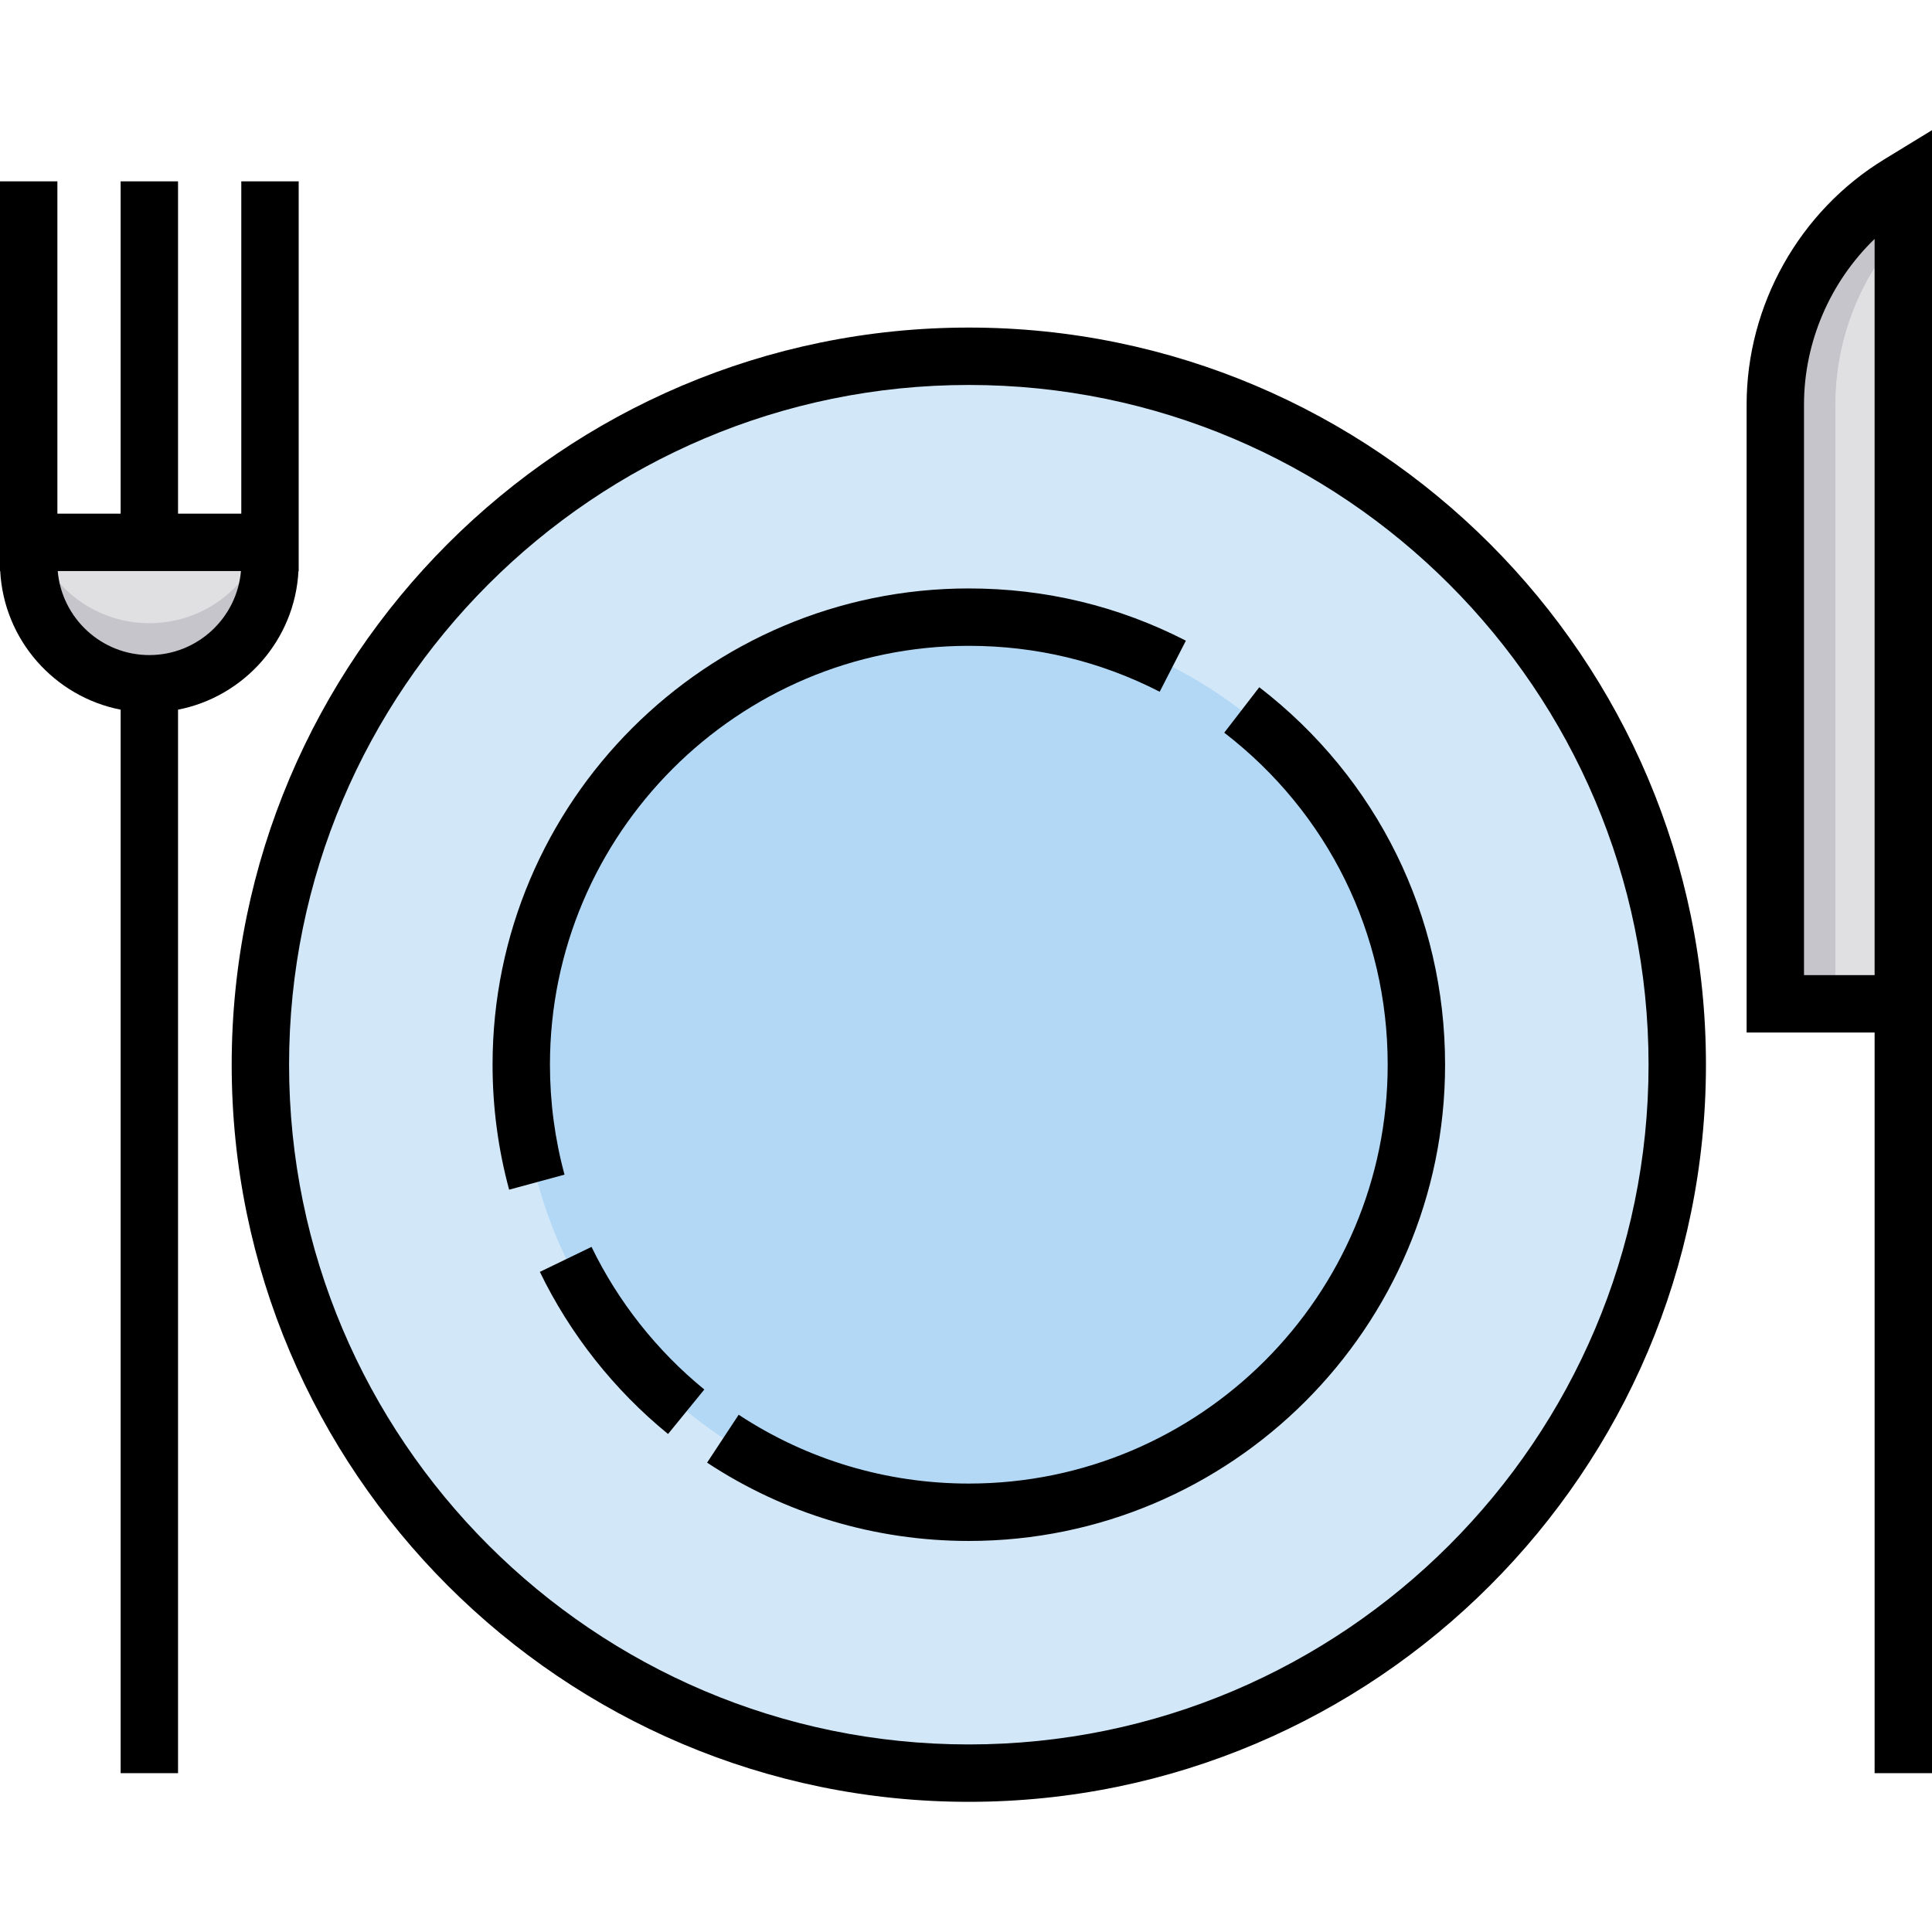
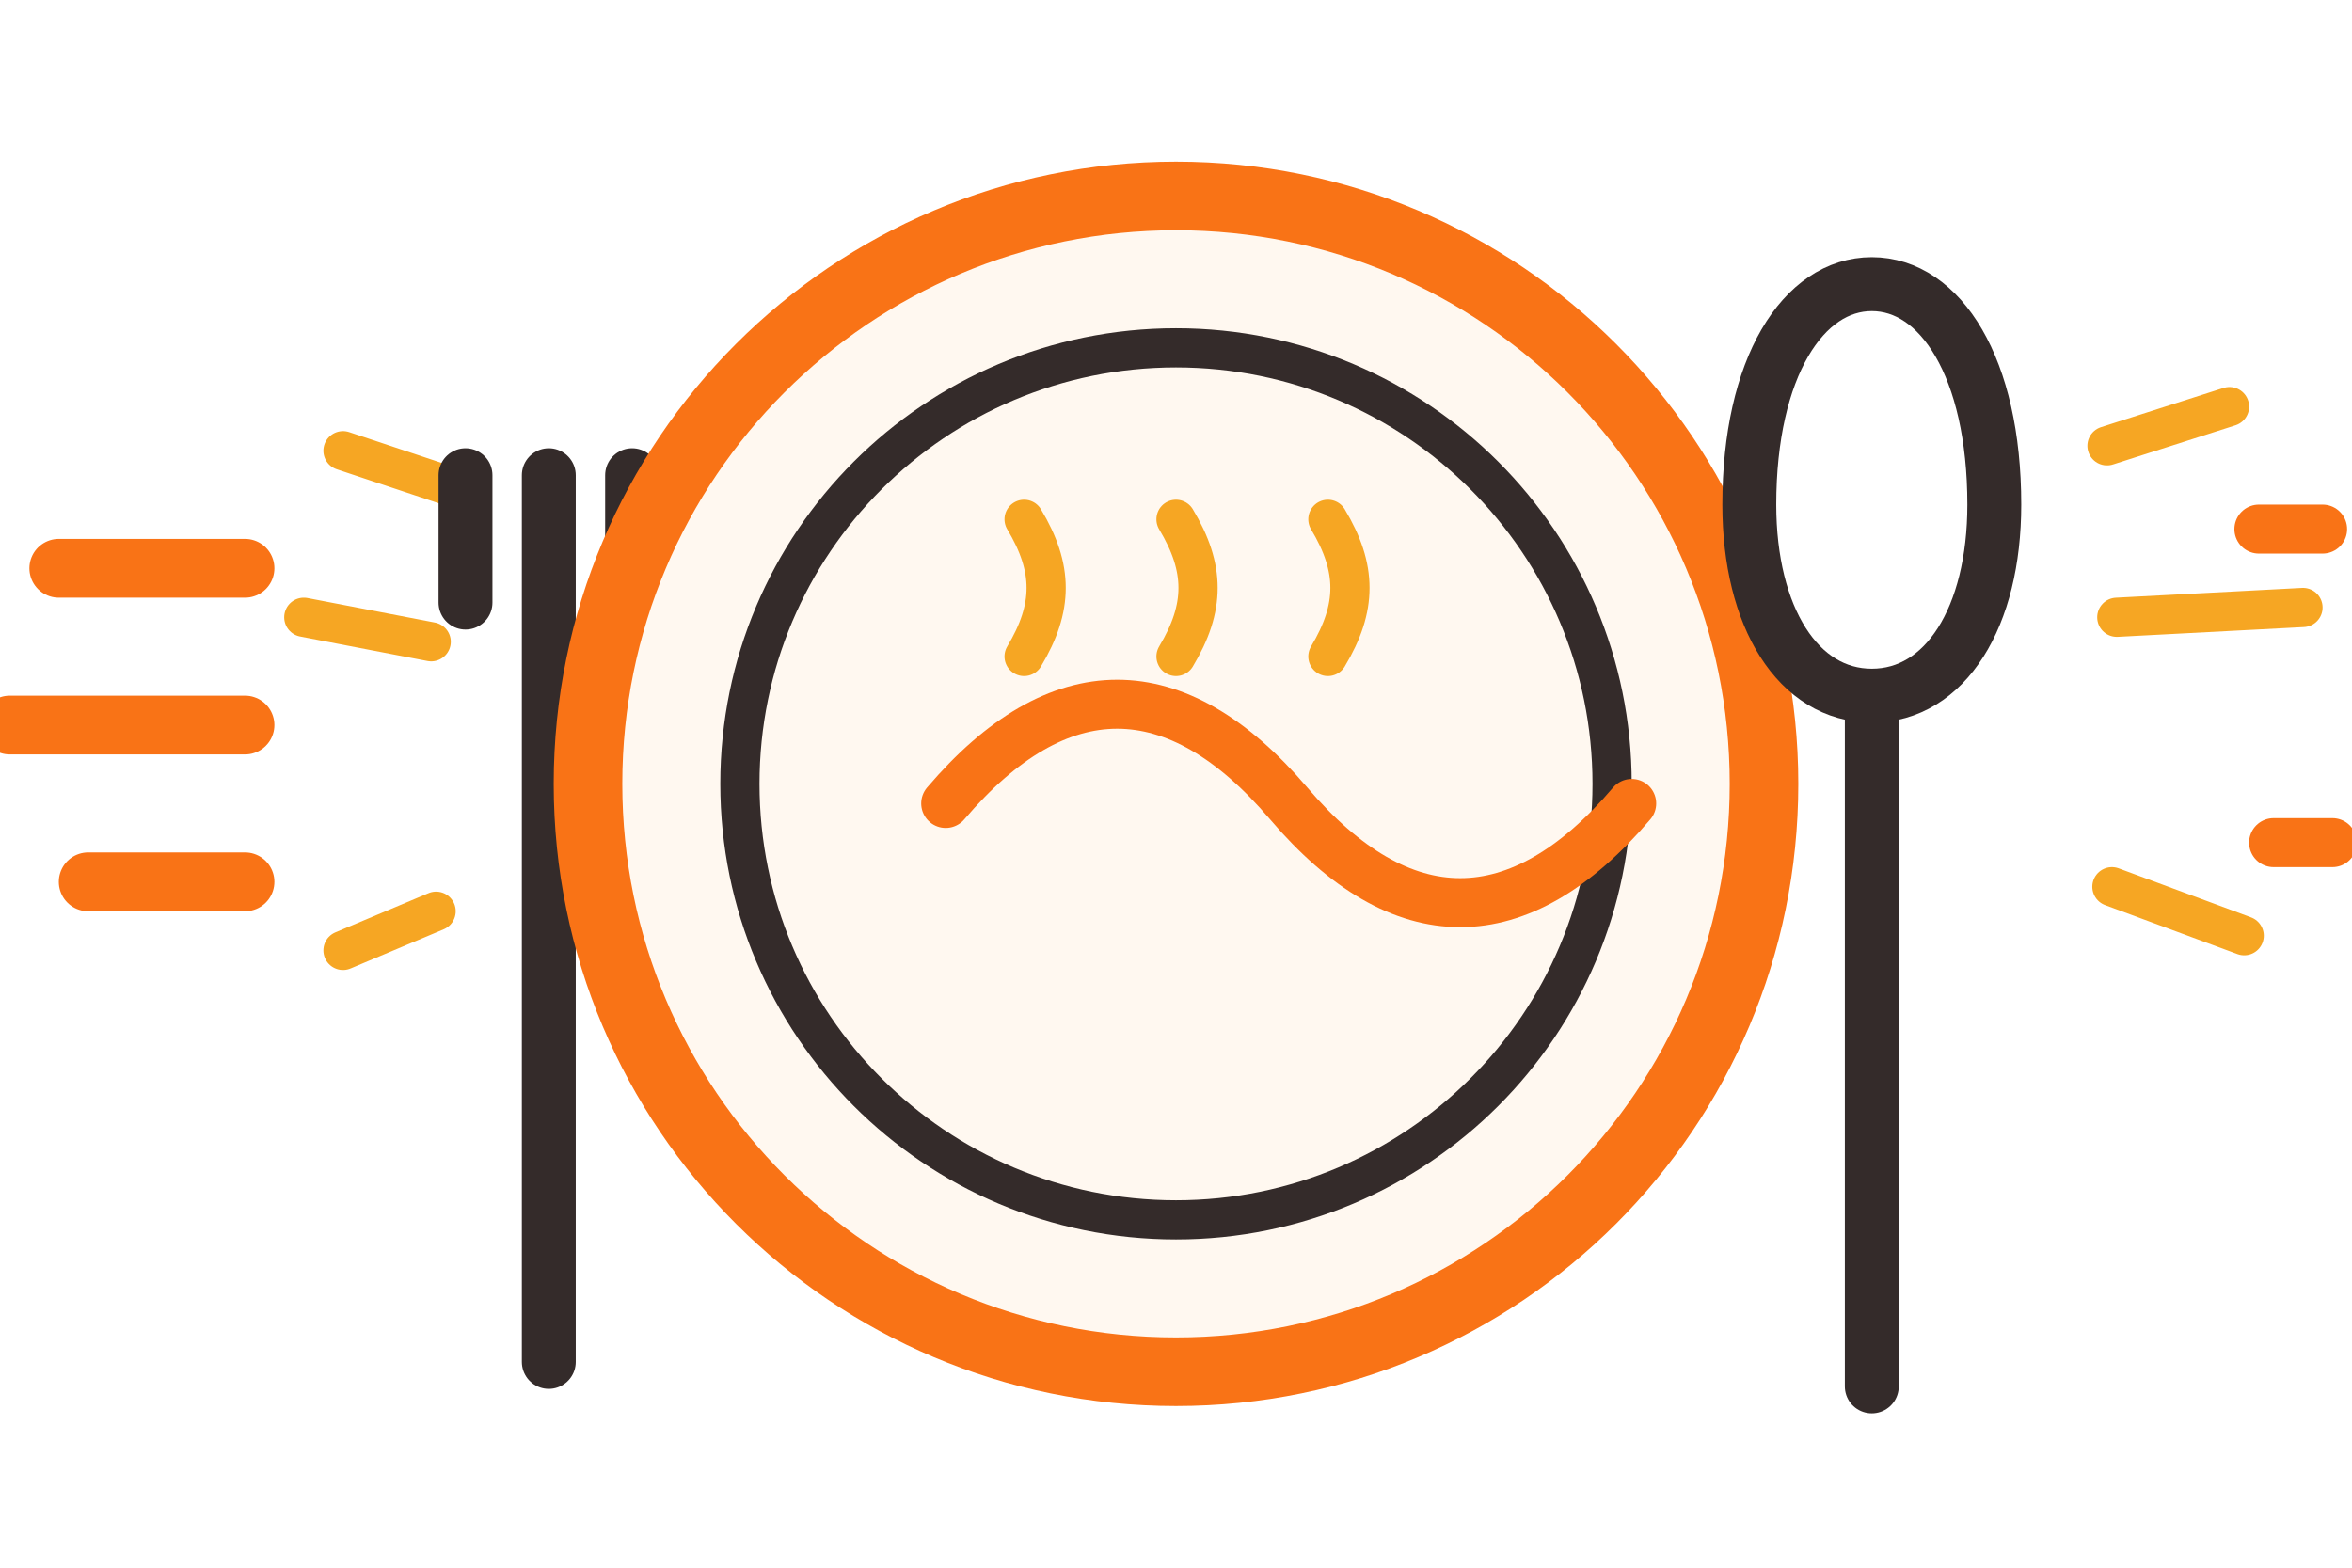
- <svg xmlns="http://www.w3.org/2000/svg" height="800px" width="800px" version="1.1" id="Layer_1" viewBox="0 0 512 512" xml:space="preserve">
-   <path style="fill:#E0E0E2;" d="M503.291,48.732c-20.381,12.446-32.814,34.605-32.814,58.486v158.807h15.956h17.962V60.974V48.058  L503.291,48.732z" />
-   <path style="fill:#C6C5CB;" d="M504.396,60.974V48.058l-1.104,0.674c-20.381,12.446-32.814,34.605-32.814,58.486v158.807h15.956  V107.218C486.432,89.873,492.996,73.441,504.396,60.974z" />
-   <g>
-     <path style="fill:#E0E0E2;" d="M486.432,107.218v158.807h17.962V60.974C492.996,73.441,486.432,89.873,486.432,107.218z" />
-     <path style="fill:#E0E0E2;" d="M69.761,143.727H9.393H7.604v5.507c0,17.658,14.314,31.972,31.972,31.972l0,0   c17.658,0,31.972-14.314,31.972-31.972v-5.507H69.761z" />
+ <svg xmlns="http://www.w3.org/2000/svg" viewBox="0 0 480 320" fill="none" role="img" aria-labelledby="title desc">
+   <g stroke-linecap="round" stroke-linejoin="round">
+     <path d="M12 116h38M2 148h48M18 180h32" stroke="#F97316" stroke-width="12" />
+     <path d="M70 92 91 99M62 126l26 5M70 194l19-8" stroke="#F6A623" stroke-width="8" />
+     <path d="M112 97v35m-17-35v26m34-26v26m-17 9v146" stroke="#342B2A" stroke-width="11" />
+     <circle cx="240" cy="160" r="120" fill="#FFF8F0" stroke="#F97316" stroke-width="14" />
+     <circle cx="240" cy="160" r="89" stroke="#342B2A" stroke-width="8" />
+     <path d="M193 164c23-27 47-27 70 0s47 27 70 0" stroke="#F97316" stroke-width="10" />
+     <path d="M209 134c6-10 6-18 0-28m31 28c6-10 6-18 0-28m31 28c6-10 6-18 0-28" stroke="#F6A623" stroke-width="8" />
+     <path d="M357 103c0-28 11-45 25-45s25 17 25 45c0 23-10 39-25 39s-25-16-25-39Zm25 39v141" stroke="#342B2A" stroke-width="11" />
+     <path d="m430 91 25-8m-23 43 38-2m-39 57 27 10" stroke="#F6A623" stroke-width="8" />
+     <path d="M461 108h13M464 172h12" stroke="#F97316" stroke-width="10" />
  </g>
-   <path style="fill:#C6C5CB;" d="M39.577,165.155L39.577,165.155c-13.961,0-25.826-8.953-30.184-21.427H7.604v5.507  c0,17.658,14.314,31.972,31.972,31.972l0,0c17.658,0,31.972-14.314,31.972-31.972v-5.507h-1.789  C65.402,156.202,53.538,165.155,39.577,165.155z" />
-   <circle style="fill:#D2E7F8;" cx="256.751" cy="282.159" r="187.745" />
-   <circle style="fill:#B3D8F5;" cx="256.751" cy="282.159" r="118.424" />
-   <path d="M256.747,86.809C149.033,86.809,61.4,174.442,61.4,282.156c0,107.715,87.633,195.348,195.347,195.348  c107.715,0,195.347-87.633,195.347-195.348C452.094,174.441,364.462,86.809,256.747,86.809z M256.747,462.295  c-99.328,0-180.138-80.81-180.138-180.139s80.81-180.138,180.138-180.138c99.329,0,180.138,80.809,180.138,180.138  S356.076,462.295,256.747,462.295z" />
-   <path d="M145.742,282.156c0-61.208,49.797-111.004,111.005-111.004c17.825,0,34.844,4.093,50.584,12.167l6.941-13.534  c-17.908-9.185-37.262-13.842-57.524-13.842c-69.594,0-126.214,56.619-126.214,126.213c0,11.232,1.478,22.375,4.392,33.119  l14.678-3.983C147.04,301.847,145.742,292.044,145.742,282.156z" />
-   <path d="M156.761,330.436l-13.691,6.624c7.979,16.492,19.725,31.348,33.97,42.961l9.611-11.787  C174.116,358.013,163.78,344.943,156.761,330.436z" />
-   <path d="M333.721,182.124l-9.282,12.046c27.526,21.212,43.314,53.281,43.314,87.985c0,61.208-49.797,111.005-111.005,111.005  c-21.791,0-42.88-6.309-60.991-18.241l-8.368,12.699c20.602,13.575,44.585,20.751,69.359,20.751  c69.595,0,126.214-56.619,126.214-126.214C382.96,242.698,365.013,206.238,333.721,182.124z" />
-   <path d="M79.097,151.331h0.057v-2.098v-13.111V48.058H63.945v88.065H47.181V48.058H31.972v88.065H15.209V48.058H0v88.065v13.111  v2.098h0.057c0.96,18.283,14.386,33.312,31.916,36.738v281.83h15.209V188.07C64.71,184.643,78.136,169.615,79.097,151.331z   M39.577,173.602c-12.73,0-23.211-9.813-24.278-22.27h48.557C62.787,163.789,52.306,173.602,39.577,173.602z" />
-   <path d="M462.872,107.218V273.63h33.919V469.9H512v-196.27v-92.423V34.496l-12.672,7.747  C476.841,55.975,462.872,80.87,462.872,107.218z M496.791,181.206v77.215h-18.711V107.217c0-16.624,6.948-32.525,18.711-43.896  V181.206z" />
</svg>
